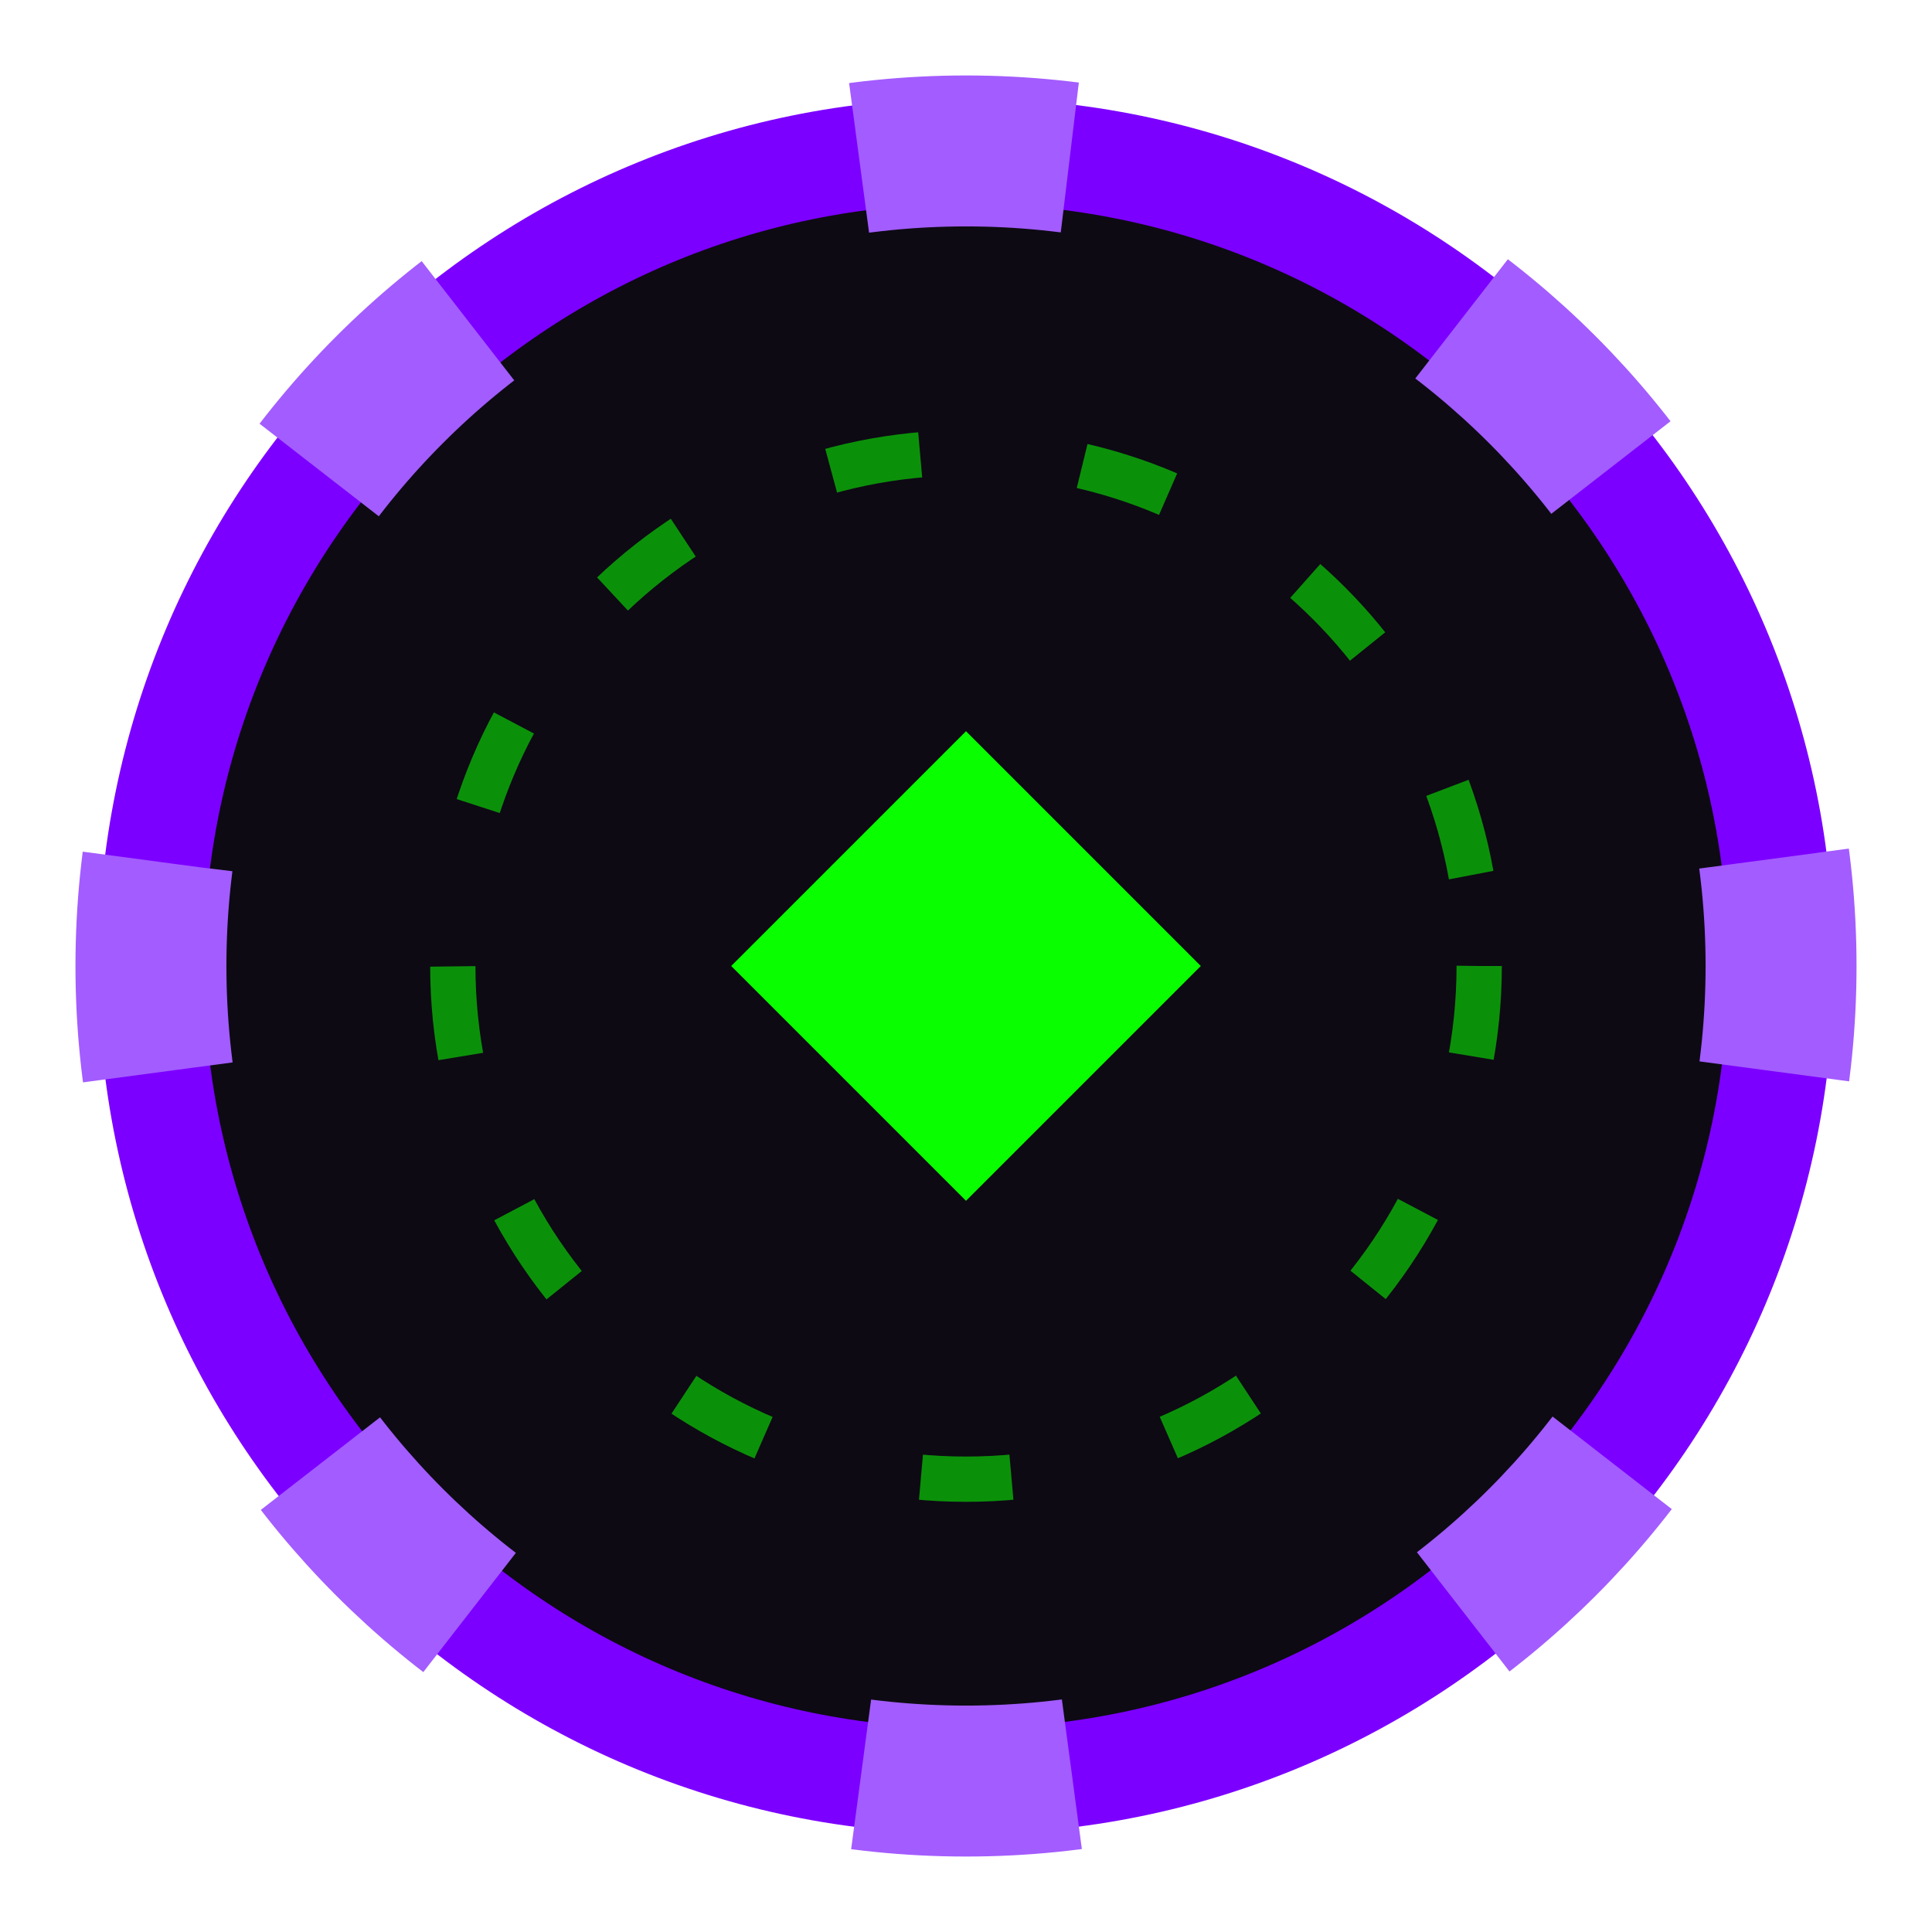
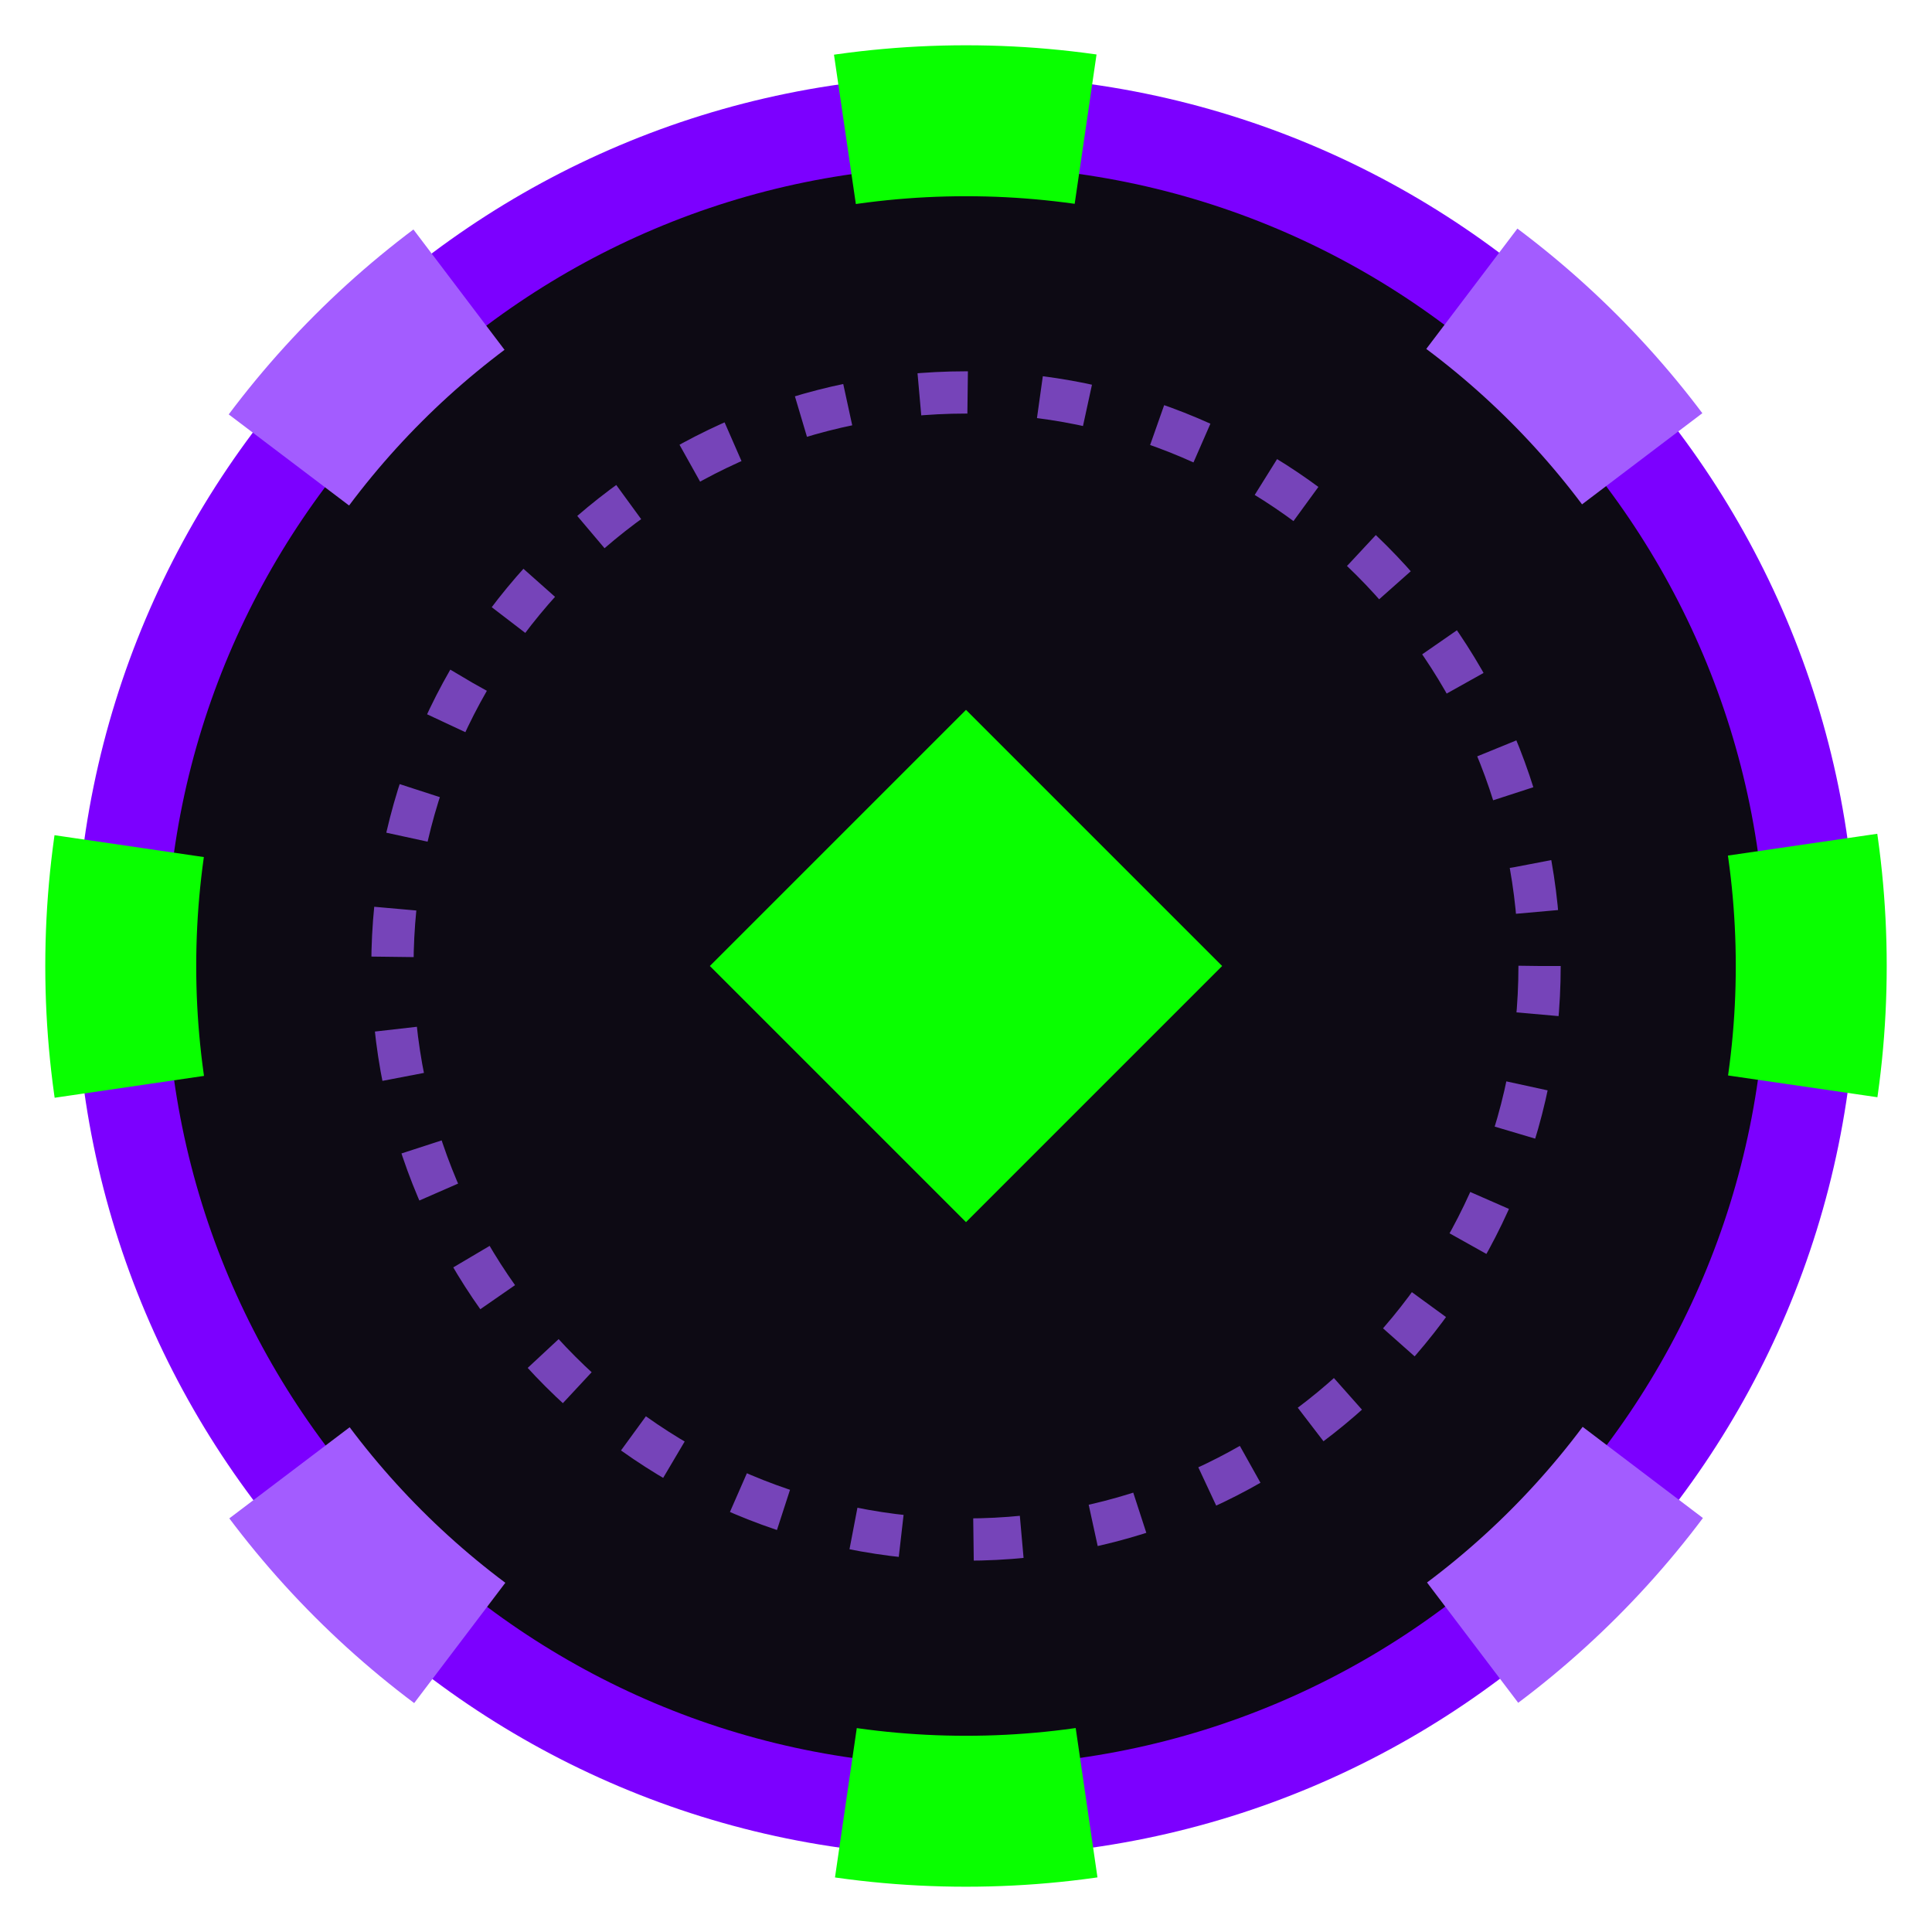
<svg xmlns="http://www.w3.org/2000/svg" viewBox="0 0 64 64">
-   <circle cx="32" cy="32" r="27" fill="#0d0a14" stroke="#7c00ff" stroke-width="3.5" />
-   <circle cx="32" cy="32" r="27" fill="none" stroke="#a35cff" stroke-width="5" stroke-dasharray="7 14.2" stroke-dashoffset="3.5" />
-   <circle cx="32" cy="32" r="17" fill="none" stroke="#09ff00" stroke-width="1.5" stroke-dasharray="3 5.4" opacity="0.55" />
-   <rect x="26.5" y="26.5" width="11" height="11" transform="rotate(45 32 32)" fill="#09ff00" />
+   <circle cx="32" cy="32" r="28" fill="#0d0a14" stroke="#7c00ff" stroke-width="3" />
+   <circle cx="32" cy="32" r="28" fill="none" stroke="#09ff00" stroke-width="5" stroke-dasharray="8 35.98" stroke-dashoffset="4" />
+   <circle cx="32" cy="32" r="28" fill="none" stroke="#a35cff" stroke-width="5" stroke-dasharray="8 35.98" stroke-dashoffset="25.99" />
+   <circle cx="32" cy="32" r="19" fill="none" stroke="#a35cff" stroke-width="1.4" stroke-dasharray="1.6 2.4" opacity="0.7" />
+   <rect x="26" y="26" width="12" height="12" transform="rotate(45 32 32)" fill="#09ff00" />
</svg>
